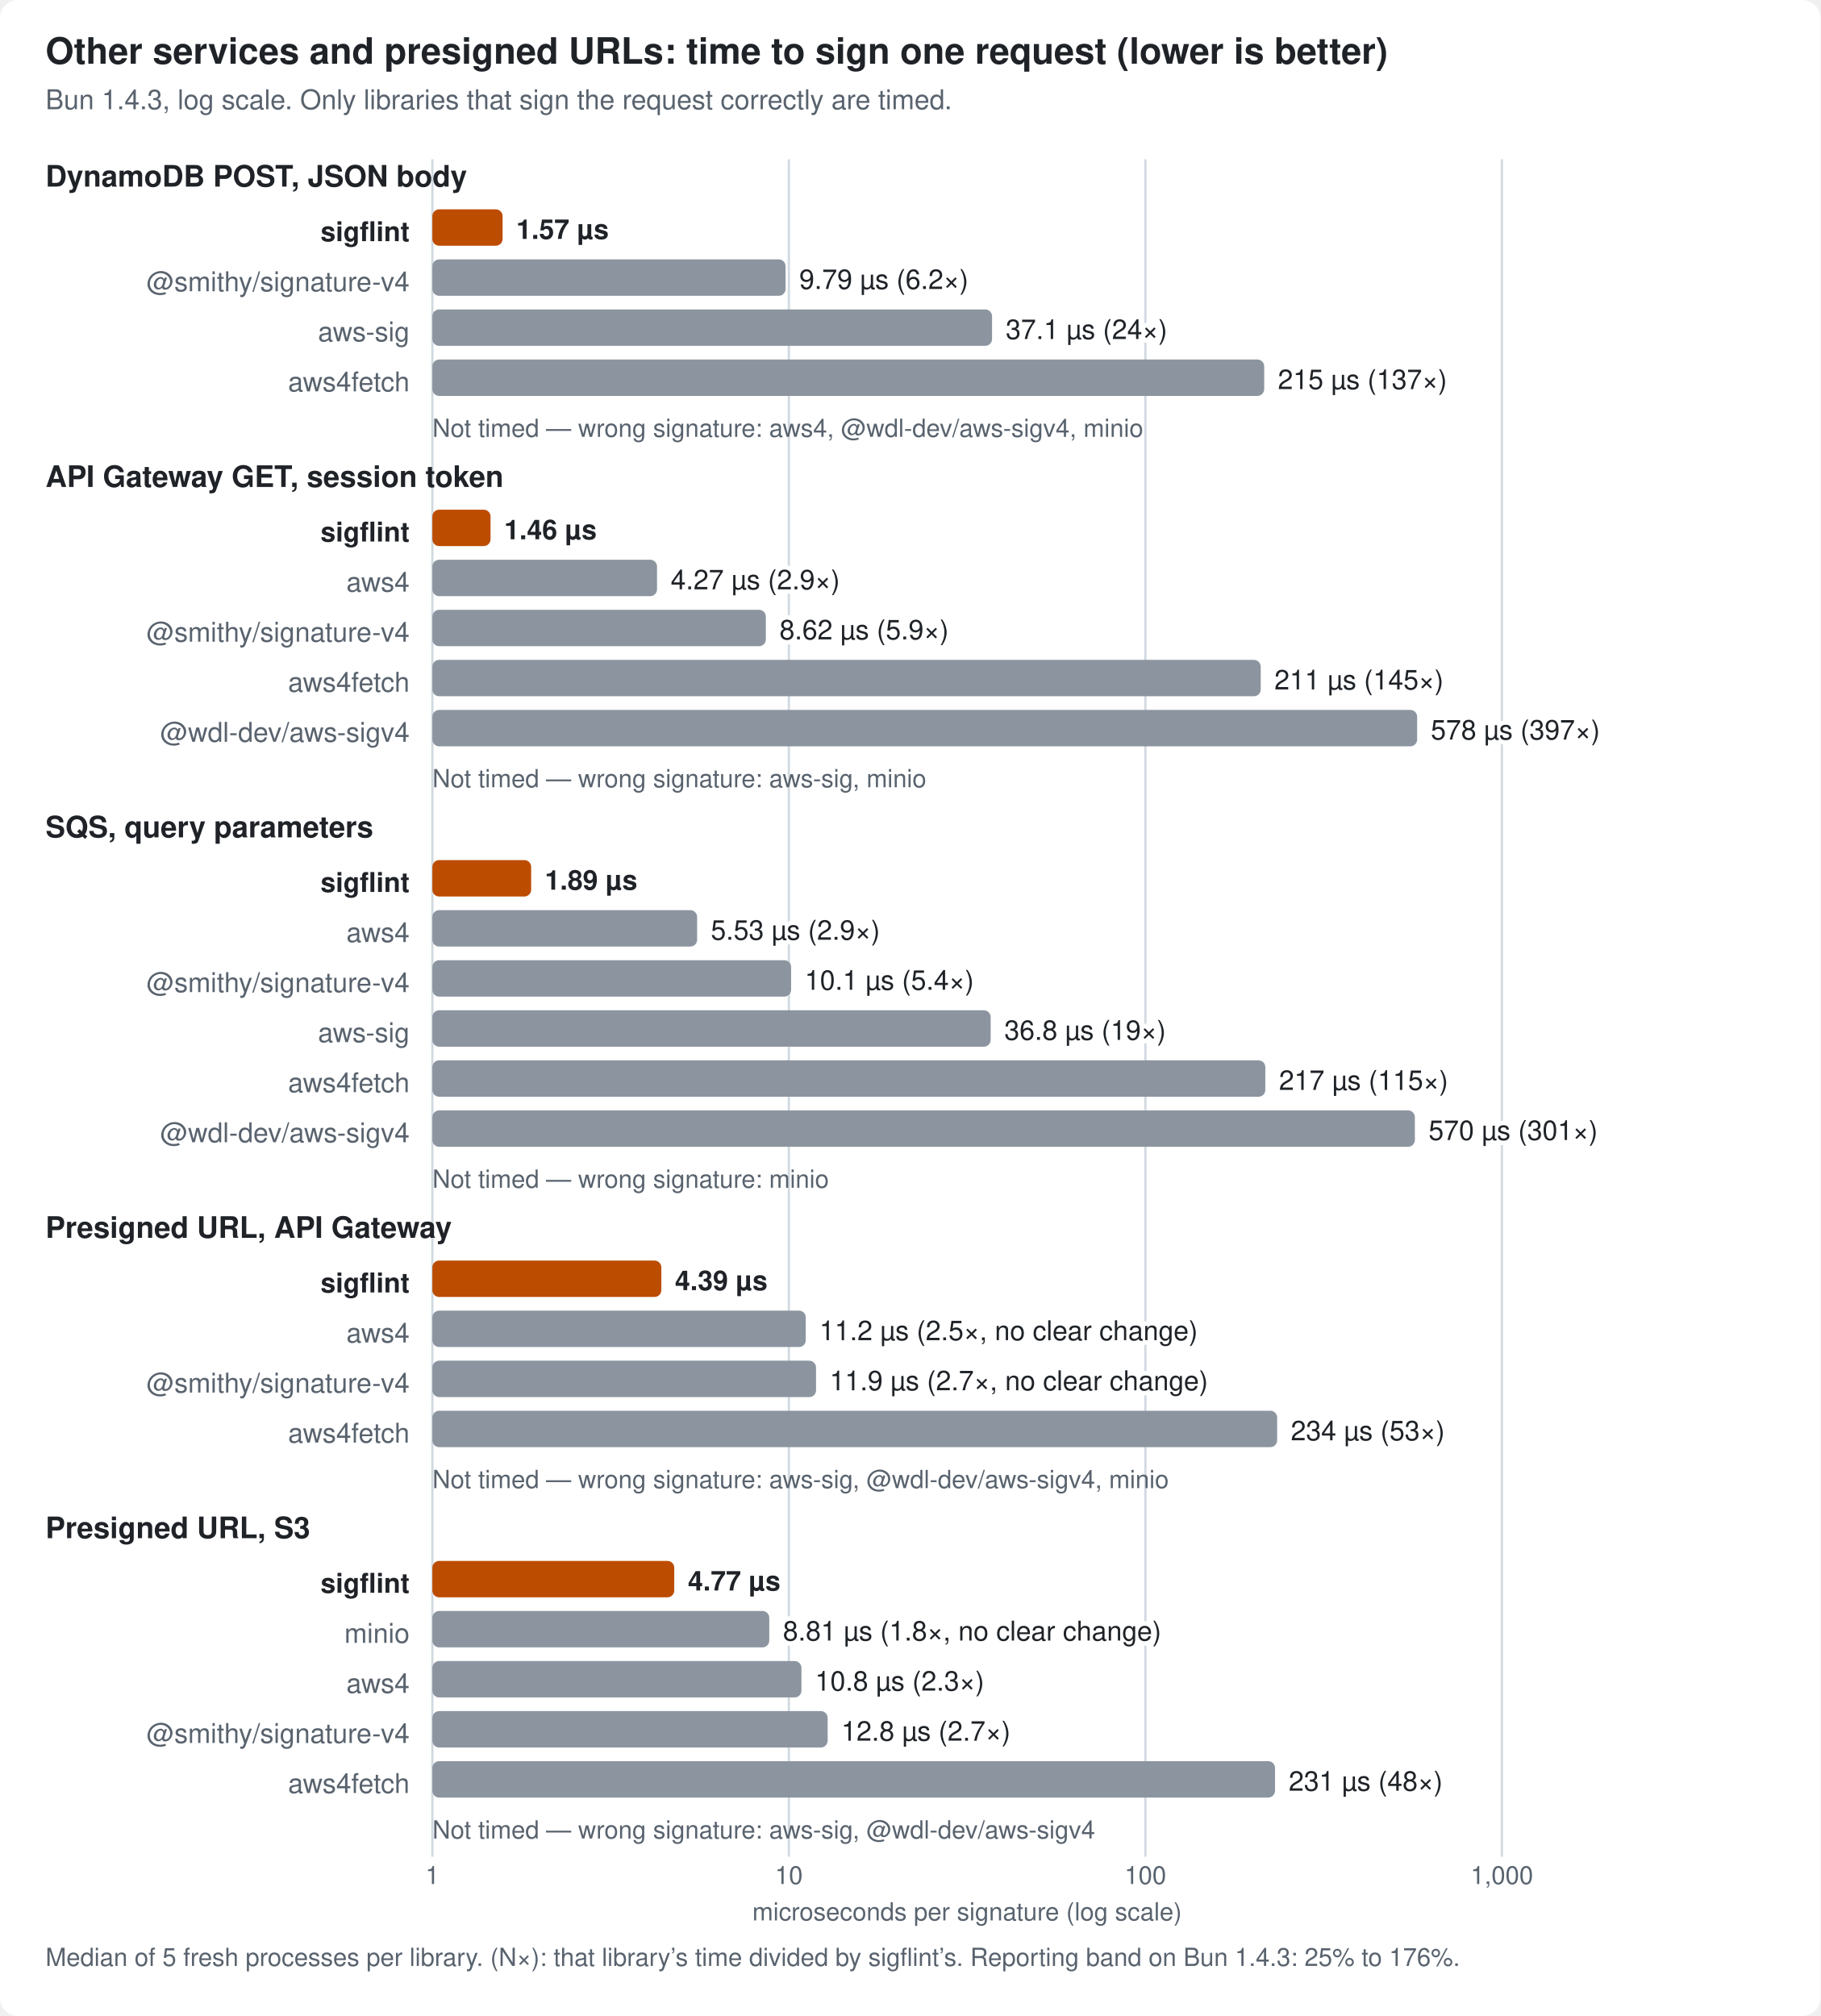
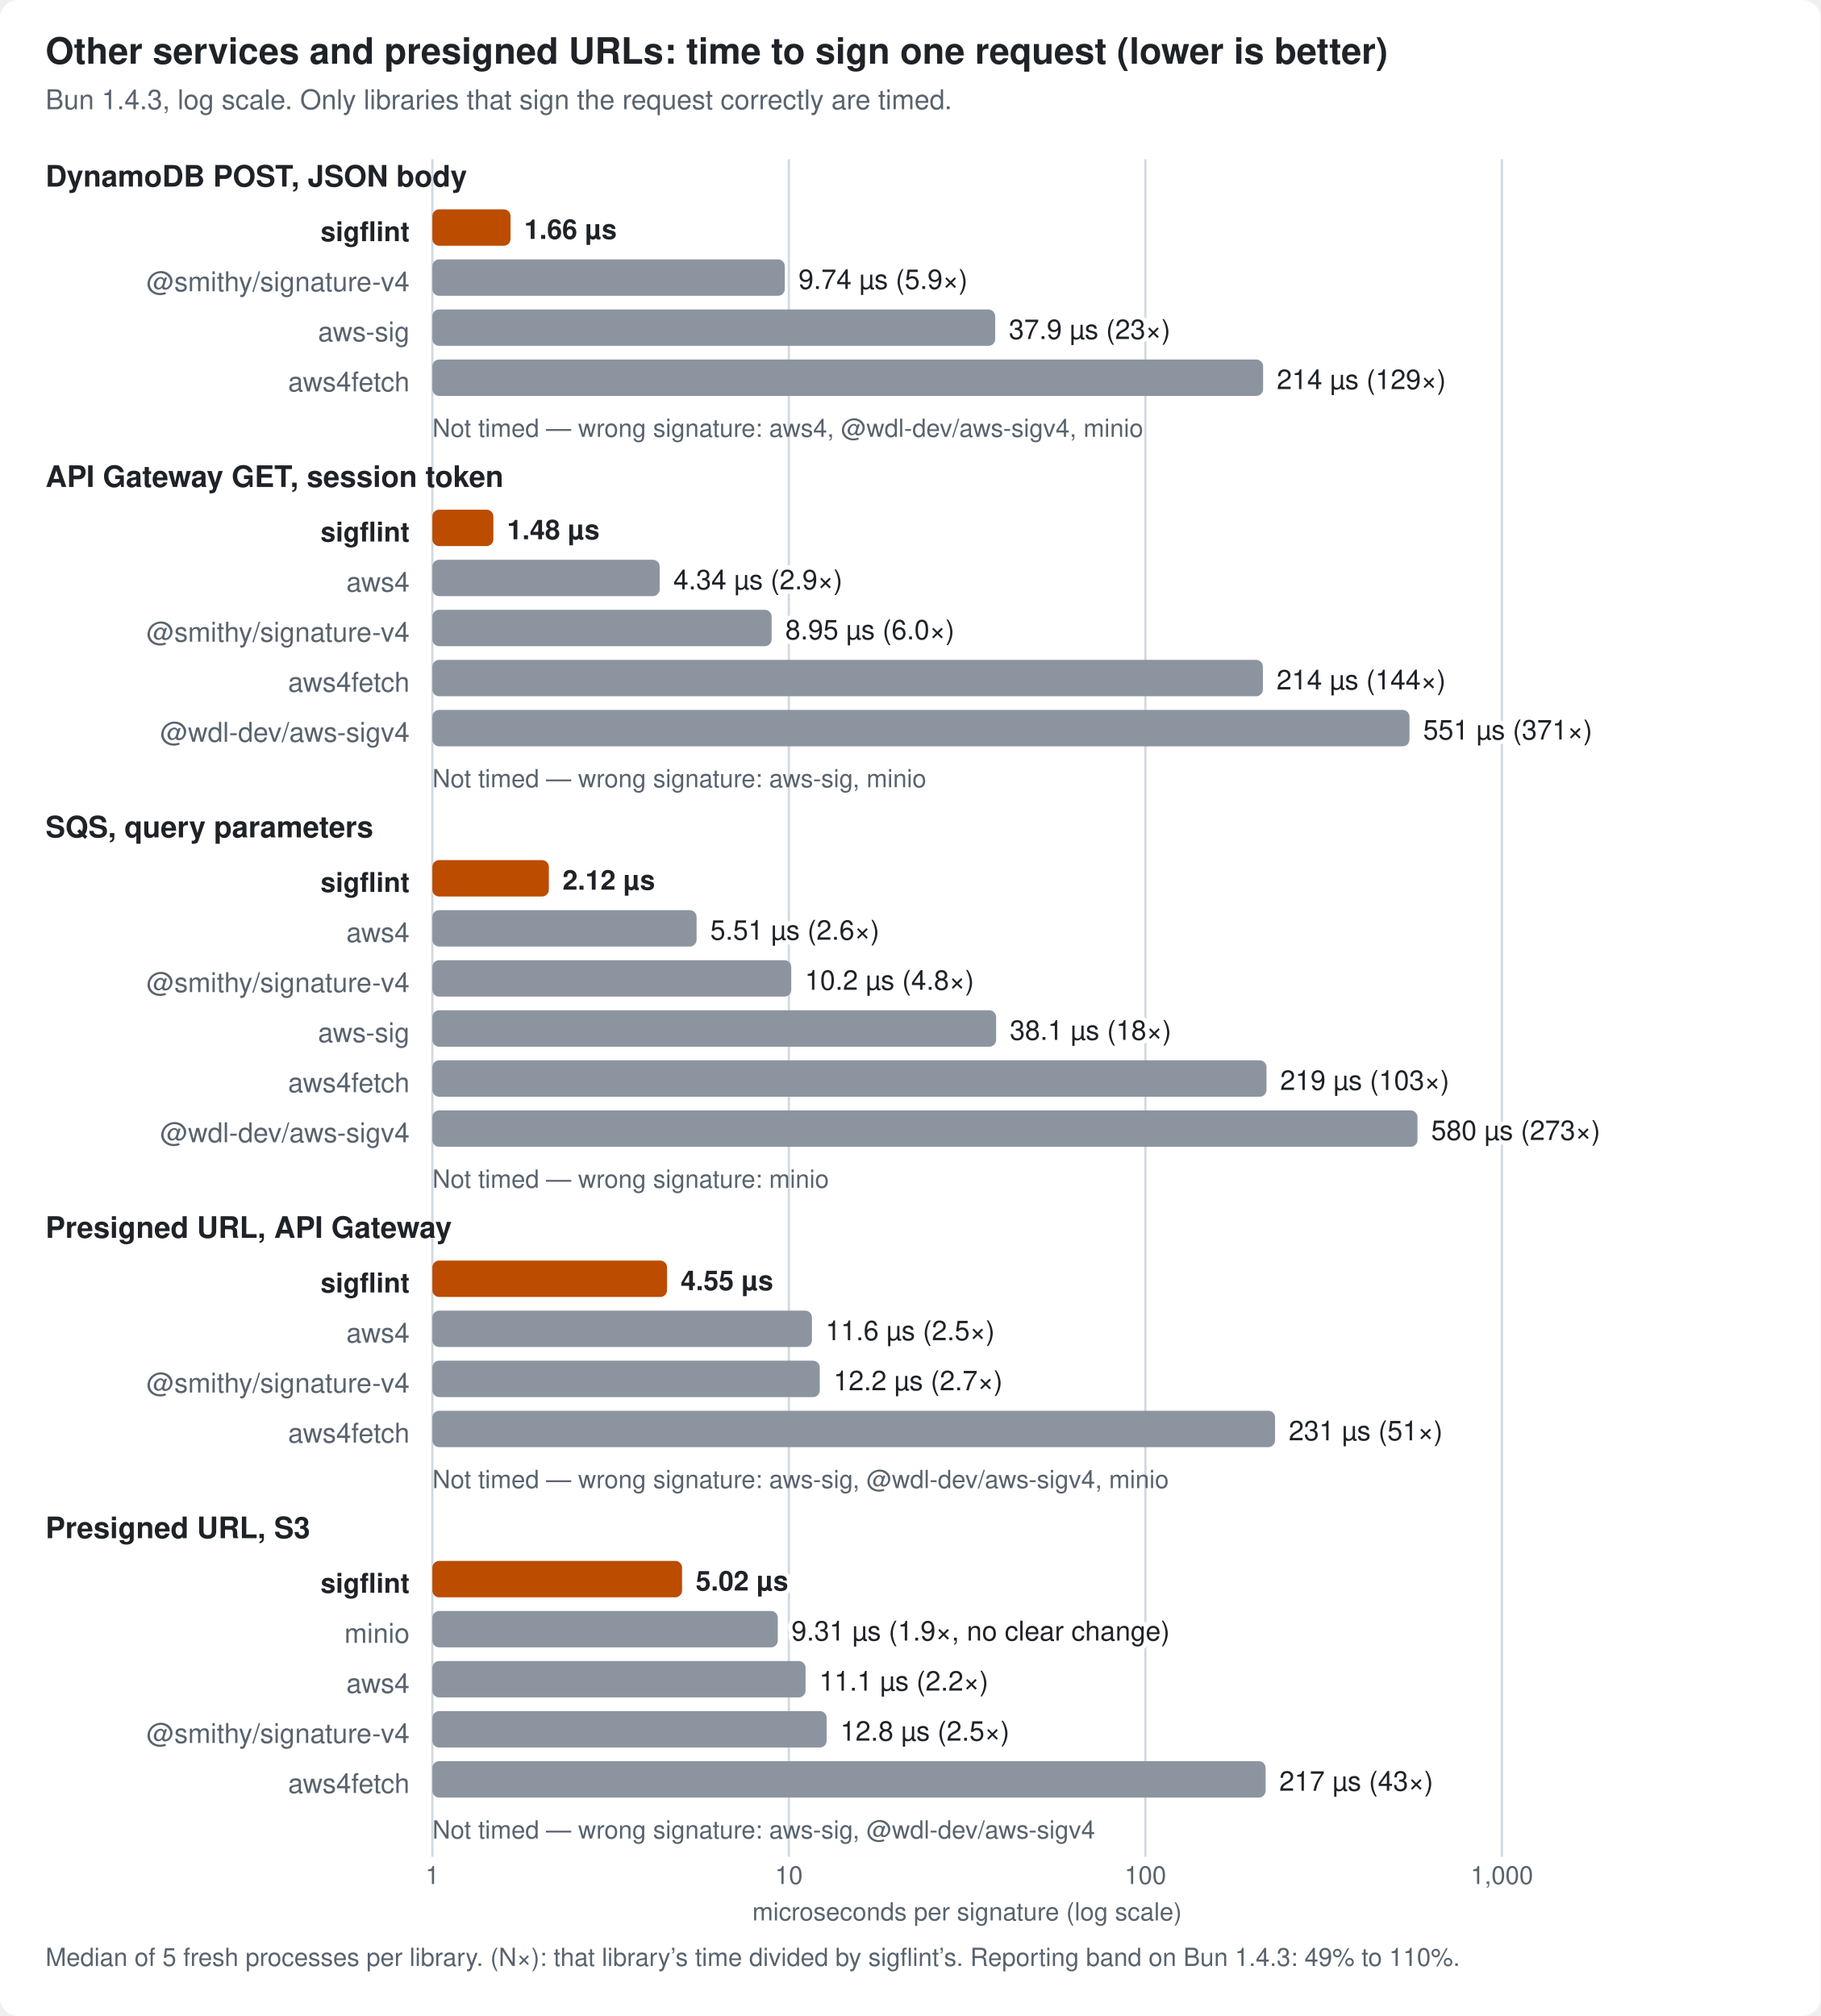
<svg xmlns="http://www.w3.org/2000/svg" width="800" height="886" viewBox="0 0 800 886" role="img" aria-labelledby="t d" font-family="-apple-system,BlinkMacSystemFont,'Segoe UI',Helvetica,Arial,sans-serif">
  <rect width="800" height="886" rx="8" fill="#ffffff" />
  <text x="20" y="28" font-size="16" fill="#1f2328" text-anchor="start" font-weight="600">Other services and presigned URLs: time to sign one request (lower is better)</text>
  <text x="20" y="48" font-size="12" fill="#59636e" text-anchor="start" font-weight="400">Bun 1.4.3, log scale. Only libraries that sign the request correctly are timed.</text>
  <line x1="190" y1="70" x2="190" y2="816" stroke="#d1d9e0" />
  <text x="190" y="828" font-size="11" fill="#59636e" text-anchor="middle" font-weight="400">1</text>
  <line x1="346.667" y1="70" x2="346.667" y2="816" stroke="#d1d9e0" />
  <text x="346.667" y="828" font-size="11" fill="#59636e" text-anchor="middle" font-weight="400">10</text>
  <line x1="503.333" y1="70" x2="503.333" y2="816" stroke="#d1d9e0" />
  <text x="503.333" y="828" font-size="11" fill="#59636e" text-anchor="middle" font-weight="400">100</text>
  <line x1="660" y1="70" x2="660" y2="816" stroke="#d1d9e0" />
  <text x="660" y="828" font-size="11" fill="#59636e" text-anchor="middle" font-weight="400">1,000</text>
  <text x="20" y="82" font-size="13" fill="#1f2328" text-anchor="start" font-weight="600">DynamoDB POST, JSON body</text>
  <text x="180" y="106" font-size="12" fill="#1f2328" text-anchor="end" font-weight="700">sigflint</text>
-   <rect x="190" y="92" width="30.864" height="16" rx="3" fill="#bc4c00" />
-   <text x="226.864" y="105" font-size="12" fill="#1f2328" text-anchor="start" font-weight="700" stroke="#ffffff" stroke-width="4" stroke-linejoin="round" paint-order="stroke">1.57 µs</text>
+   <rect x="190" y="92" width="34.361" height="16" rx="3" fill="#bc4c00" />
+   <text x="230.361" y="105" font-size="12" fill="#1f2328" text-anchor="start" font-weight="700" stroke="#ffffff" stroke-width="4" stroke-linejoin="round" paint-order="stroke">1.66 µs</text>
  <text x="180" y="128" font-size="12" fill="#59636e" text-anchor="end" font-weight="400">@smithy/signature-v4</text>
-   <rect x="190" y="114" width="155.223" height="16" rx="3" fill="#8c959f" />
-   <text x="351.223" y="127" font-size="12" fill="#1f2328" text-anchor="start" font-weight="400" stroke="#ffffff" stroke-width="4" stroke-linejoin="round" paint-order="stroke">9.79 µs  (6.2×)</text>
+   <rect x="190" y="114" width="154.881" height="16" rx="3" fill="#8c959f" />
+   <text x="350.881" y="127" font-size="12" fill="#1f2328" text-anchor="start" font-weight="400" stroke="#ffffff" stroke-width="4" stroke-linejoin="round" paint-order="stroke">9.74 µs  (5.9×)</text>
  <text x="180" y="150" font-size="12" fill="#59636e" text-anchor="end" font-weight="400">aws-sig</text>
-   <rect x="190" y="136" width="245.957" height="16" rx="3" fill="#8c959f" />
-   <text x="441.957" y="149" font-size="12" fill="#1f2328" text-anchor="start" font-weight="400" stroke="#ffffff" stroke-width="4" stroke-linejoin="round" paint-order="stroke">37.1 µs  (24×)</text>
+   <rect x="190" y="136" width="247.333" height="16" rx="3" fill="#8c959f" />
+   <text x="443.333" y="149" font-size="12" fill="#1f2328" text-anchor="start" font-weight="400" stroke="#ffffff" stroke-width="4" stroke-linejoin="round" paint-order="stroke">37.9 µs  (23×)</text>
  <text x="180" y="172" font-size="12" fill="#59636e" text-anchor="end" font-weight="400">aws4fetch</text>
-   <rect x="190" y="158" width="365.554" height="16" rx="3" fill="#8c959f" />
-   <text x="561.554" y="171" font-size="12" fill="#1f2328" text-anchor="start" font-weight="400" stroke="#ffffff" stroke-width="4" stroke-linejoin="round" paint-order="stroke">215 µs  (137×)</text>
+   <rect x="190" y="158" width="365.07" height="16" rx="3" fill="#8c959f" />
+   <text x="561.07" y="171" font-size="12" fill="#1f2328" text-anchor="start" font-weight="400" stroke="#ffffff" stroke-width="4" stroke-linejoin="round" paint-order="stroke">214 µs  (129×)</text>
  <text x="190" y="192" font-size="11" fill="#59636e" text-anchor="start" font-weight="400">Not timed — wrong signature: aws4, @wdl-dev/aws-sigv4, minio</text>
  <text x="20" y="214" font-size="13" fill="#1f2328" text-anchor="start" font-weight="600">API Gateway GET, session token</text>
  <text x="180" y="238" font-size="12" fill="#1f2328" text-anchor="end" font-weight="700">sigflint</text>
-   <rect x="190" y="224" width="25.562" height="16" rx="3" fill="#bc4c00" />
-   <text x="221.562" y="237" font-size="12" fill="#1f2328" text-anchor="start" font-weight="700" stroke="#ffffff" stroke-width="4" stroke-linejoin="round" paint-order="stroke">1.46 µs</text>
+   <rect x="190" y="224" width="26.812" height="16" rx="3" fill="#bc4c00" />
+   <text x="222.812" y="237" font-size="12" fill="#1f2328" text-anchor="start" font-weight="700" stroke="#ffffff" stroke-width="4" stroke-linejoin="round" paint-order="stroke">1.48 µs</text>
  <text x="180" y="260" font-size="12" fill="#59636e" text-anchor="end" font-weight="400">aws4</text>
-   <rect x="190" y="246" width="98.735" height="16" rx="3" fill="#8c959f" />
-   <text x="294.735" y="259" font-size="12" fill="#1f2328" text-anchor="start" font-weight="400" stroke="#ffffff" stroke-width="4" stroke-linejoin="round" paint-order="stroke">4.27 µs  (2.9×)</text>
+   <rect x="190" y="246" width="99.889" height="16" rx="3" fill="#8c959f" />
+   <text x="295.889" y="259" font-size="12" fill="#1f2328" text-anchor="start" font-weight="400" stroke="#ffffff" stroke-width="4" stroke-linejoin="round" paint-order="stroke">4.34 µs  (2.9×)</text>
  <text x="180" y="282" font-size="12" fill="#59636e" text-anchor="end" font-weight="400">@smithy/signature-v4</text>
-   <rect x="190" y="268" width="146.547" height="16" rx="3" fill="#8c959f" />
-   <text x="342.547" y="281" font-size="12" fill="#1f2328" text-anchor="start" font-weight="400" stroke="#ffffff" stroke-width="4" stroke-linejoin="round" paint-order="stroke">8.62 µs  (5.9×)</text>
+   <rect x="190" y="268" width="149.096" height="16" rx="3" fill="#8c959f" />
+   <text x="345.096" y="281" font-size="12" fill="#1f2328" text-anchor="start" font-weight="400" stroke="#ffffff" stroke-width="4" stroke-linejoin="round" paint-order="stroke">8.95 µs  (6.0×)</text>
  <text x="180" y="304" font-size="12" fill="#59636e" text-anchor="end" font-weight="400">aws4fetch</text>
-   <rect x="190" y="290" width="364.023" height="16" rx="3" fill="#8c959f" />
-   <text x="560.023" y="303" font-size="12" fill="#1f2328" text-anchor="start" font-weight="400" stroke="#ffffff" stroke-width="4" stroke-linejoin="round" paint-order="stroke">211 µs  (145×)</text>
+   <rect x="190" y="290" width="364.978" height="16" rx="3" fill="#8c959f" />
+   <text x="560.978" y="303" font-size="12" fill="#1f2328" text-anchor="start" font-weight="400" stroke="#ffffff" stroke-width="4" stroke-linejoin="round" paint-order="stroke">214 µs  (144×)</text>
  <text x="180" y="326" font-size="12" fill="#59636e" text-anchor="end" font-weight="400">@wdl-dev/aws-sigv4</text>
-   <rect x="190" y="312" width="432.759" height="16" rx="3" fill="#8c959f" />
-   <text x="628.759" y="325" font-size="12" fill="#1f2328" text-anchor="start" font-weight="400" stroke="#ffffff" stroke-width="4" stroke-linejoin="round" paint-order="stroke">578 µs  (397×)</text>
+   <rect x="190" y="312" width="429.39" height="16" rx="3" fill="#8c959f" />
+   <text x="625.39" y="325" font-size="12" fill="#1f2328" text-anchor="start" font-weight="400" stroke="#ffffff" stroke-width="4" stroke-linejoin="round" paint-order="stroke">551 µs  (371×)</text>
  <text x="190" y="346" font-size="11" fill="#59636e" text-anchor="start" font-weight="400">Not timed — wrong signature: aws-sig, minio</text>
  <text x="20" y="368" font-size="13" fill="#1f2328" text-anchor="start" font-weight="600">SQS, query parameters</text>
  <text x="180" y="392" font-size="12" fill="#1f2328" text-anchor="end" font-weight="700">sigflint</text>
-   <rect x="190" y="378" width="43.42" height="16" rx="3" fill="#bc4c00" />
-   <text x="239.42" y="391" font-size="12" fill="#1f2328" text-anchor="start" font-weight="700" stroke="#ffffff" stroke-width="4" stroke-linejoin="round" paint-order="stroke">1.89 µs</text>
+   <rect x="190" y="378" width="51.19" height="16" rx="3" fill="#bc4c00" />
+   <text x="247.19" y="391" font-size="12" fill="#1f2328" text-anchor="start" font-weight="700" stroke="#ffffff" stroke-width="4" stroke-linejoin="round" paint-order="stroke">2.12 µs</text>
  <text x="180" y="414" font-size="12" fill="#59636e" text-anchor="end" font-weight="400">aws4</text>
-   <rect x="190" y="400" width="116.36" height="16" rx="3" fill="#8c959f" />
-   <text x="312.36" y="413" font-size="12" fill="#1f2328" text-anchor="start" font-weight="400" stroke="#ffffff" stroke-width="4" stroke-linejoin="round" paint-order="stroke">5.53 µs  (2.9×)</text>
+   <rect x="190" y="400" width="116.114" height="16" rx="3" fill="#8c959f" />
+   <text x="312.114" y="413" font-size="12" fill="#1f2328" text-anchor="start" font-weight="400" stroke="#ffffff" stroke-width="4" stroke-linejoin="round" paint-order="stroke">5.51 µs  (2.6×)</text>
  <text x="180" y="436" font-size="12" fill="#59636e" text-anchor="end" font-weight="400">@smithy/signature-v4</text>
-   <rect x="190" y="422" width="157.646" height="16" rx="3" fill="#8c959f" />
-   <text x="353.646" y="435" font-size="12" fill="#1f2328" text-anchor="start" font-weight="400" stroke="#ffffff" stroke-width="4" stroke-linejoin="round" paint-order="stroke">10.1 µs  (5.4×)</text>
+   <rect x="190" y="422" width="157.713" height="16" rx="3" fill="#8c959f" />
+   <text x="353.713" y="435" font-size="12" fill="#1f2328" text-anchor="start" font-weight="400" stroke="#ffffff" stroke-width="4" stroke-linejoin="round" paint-order="stroke">10.2 µs  (4.8×)</text>
  <text x="180" y="458" font-size="12" fill="#59636e" text-anchor="end" font-weight="400">aws-sig</text>
-   <rect x="190" y="444" width="245.349" height="16" rx="3" fill="#8c959f" />
-   <text x="441.349" y="457" font-size="12" fill="#1f2328" text-anchor="start" font-weight="400" stroke="#ffffff" stroke-width="4" stroke-linejoin="round" paint-order="stroke">36.8 µs  (19×)</text>
+   <rect x="190" y="444" width="247.751" height="16" rx="3" fill="#8c959f" />
+   <text x="443.751" y="457" font-size="12" fill="#1f2328" text-anchor="start" font-weight="400" stroke="#ffffff" stroke-width="4" stroke-linejoin="round" paint-order="stroke">38.1 µs  (18×)</text>
  <text x="180" y="480" font-size="12" fill="#59636e" text-anchor="end" font-weight="400">aws4fetch</text>
-   <rect x="190" y="466" width="366.045" height="16" rx="3" fill="#8c959f" />
-   <text x="562.045" y="479" font-size="12" fill="#1f2328" text-anchor="start" font-weight="400" stroke="#ffffff" stroke-width="4" stroke-linejoin="round" paint-order="stroke">217 µs  (115×)</text>
+   <rect x="190" y="466" width="366.561" height="16" rx="3" fill="#8c959f" />
+   <text x="562.561" y="479" font-size="12" fill="#1f2328" text-anchor="start" font-weight="400" stroke="#ffffff" stroke-width="4" stroke-linejoin="round" paint-order="stroke">219 µs  (103×)</text>
  <text x="180" y="502" font-size="12" fill="#59636e" text-anchor="end" font-weight="400">@wdl-dev/aws-sigv4</text>
-   <rect x="190" y="488" width="431.768" height="16" rx="3" fill="#8c959f" />
-   <text x="627.768" y="501" font-size="12" fill="#1f2328" text-anchor="start" font-weight="400" stroke="#ffffff" stroke-width="4" stroke-linejoin="round" paint-order="stroke">570 µs  (301×)</text>
+   <rect x="190" y="488" width="432.907" height="16" rx="3" fill="#8c959f" />
+   <text x="628.907" y="501" font-size="12" fill="#1f2328" text-anchor="start" font-weight="400" stroke="#ffffff" stroke-width="4" stroke-linejoin="round" paint-order="stroke">580 µs  (273×)</text>
  <text x="190" y="522" font-size="11" fill="#59636e" text-anchor="start" font-weight="400">Not timed — wrong signature: minio</text>
  <text x="20" y="544" font-size="13" fill="#1f2328" text-anchor="start" font-weight="600">Presigned URL, API Gateway</text>
  <text x="180" y="568" font-size="12" fill="#1f2328" text-anchor="end" font-weight="700">sigflint</text>
-   <rect x="190" y="554" width="100.622" height="16" rx="3" fill="#bc4c00" />
-   <text x="296.622" y="567" font-size="12" fill="#1f2328" text-anchor="start" font-weight="700" stroke="#ffffff" stroke-width="4" stroke-linejoin="round" paint-order="stroke">4.39 µs</text>
+   <rect x="190" y="554" width="103.133" height="16" rx="3" fill="#bc4c00" />
+   <text x="299.133" y="567" font-size="12" fill="#1f2328" text-anchor="start" font-weight="700" stroke="#ffffff" stroke-width="4" stroke-linejoin="round" paint-order="stroke">4.55 µs</text>
  <text x="180" y="590" font-size="12" fill="#59636e" text-anchor="end" font-weight="400">aws4</text>
-   <rect x="190" y="576" width="164.091" height="16" rx="3" fill="#8c959f" />
-   <text x="360.091" y="589" font-size="12" fill="#1f2328" text-anchor="start" font-weight="400" stroke="#ffffff" stroke-width="4" stroke-linejoin="round" paint-order="stroke">11.2 µs  (2.5×, no clear change)</text>
+   <rect x="190" y="576" width="166.8" height="16" rx="3" fill="#8c959f" />
+   <text x="362.8" y="589" font-size="12" fill="#1f2328" text-anchor="start" font-weight="400" stroke="#ffffff" stroke-width="4" stroke-linejoin="round" paint-order="stroke">11.6 µs  (2.5×)</text>
  <text x="180" y="612" font-size="12" fill="#59636e" text-anchor="end" font-weight="400">@smithy/signature-v4</text>
-   <rect x="190" y="598" width="168.611" height="16" rx="3" fill="#8c959f" />
-   <text x="364.611" y="611" font-size="12" fill="#1f2328" text-anchor="start" font-weight="400" stroke="#ffffff" stroke-width="4" stroke-linejoin="round" paint-order="stroke">11.9 µs  (2.7×, no clear change)</text>
+   <rect x="190" y="598" width="170.258" height="16" rx="3" fill="#8c959f" />
+   <text x="366.258" y="611" font-size="12" fill="#1f2328" text-anchor="start" font-weight="400" stroke="#ffffff" stroke-width="4" stroke-linejoin="round" paint-order="stroke">12.2 µs  (2.7×)</text>
  <text x="180" y="634" font-size="12" fill="#59636e" text-anchor="end" font-weight="400">aws4fetch</text>
-   <rect x="190" y="620" width="371.24" height="16" rx="3" fill="#8c959f" />
-   <text x="567.24" y="633" font-size="12" fill="#1f2328" text-anchor="start" font-weight="400" stroke="#ffffff" stroke-width="4" stroke-linejoin="round" paint-order="stroke">234 µs  (53×)</text>
+   <rect x="190" y="620" width="370.326" height="16" rx="3" fill="#8c959f" />
+   <text x="566.326" y="633" font-size="12" fill="#1f2328" text-anchor="start" font-weight="400" stroke="#ffffff" stroke-width="4" stroke-linejoin="round" paint-order="stroke">231 µs  (51×)</text>
  <text x="190" y="654" font-size="11" fill="#59636e" text-anchor="start" font-weight="400">Not timed — wrong signature: aws-sig, @wdl-dev/aws-sigv4, minio</text>
  <text x="20" y="676" font-size="13" fill="#1f2328" text-anchor="start" font-weight="600">Presigned URL, S3</text>
  <text x="180" y="700" font-size="12" fill="#1f2328" text-anchor="end" font-weight="700">sigflint</text>
-   <rect x="190" y="686" width="106.301" height="16" rx="3" fill="#bc4c00" />
-   <text x="302.301" y="699" font-size="12" fill="#1f2328" text-anchor="start" font-weight="700" stroke="#ffffff" stroke-width="4" stroke-linejoin="round" paint-order="stroke">4.77 µs</text>
+   <rect x="190" y="686" width="109.736" height="16" rx="3" fill="#bc4c00" />
+   <text x="305.736" y="699" font-size="12" fill="#1f2328" text-anchor="start" font-weight="700" stroke="#ffffff" stroke-width="4" stroke-linejoin="round" paint-order="stroke">5.02 µs</text>
  <text x="180" y="722" font-size="12" fill="#59636e" text-anchor="end" font-weight="400">minio</text>
-   <rect x="190" y="708" width="148.062" height="16" rx="3" fill="#8c959f" />
-   <text x="344.062" y="721" font-size="12" fill="#1f2328" text-anchor="start" font-weight="400" stroke="#ffffff" stroke-width="4" stroke-linejoin="round" paint-order="stroke">8.81 µs  (1.8×, no clear change)</text>
+   <rect x="190" y="708" width="151.795" height="16" rx="3" fill="#8c959f" />
+   <text x="347.795" y="721" font-size="12" fill="#1f2328" text-anchor="start" font-weight="400" stroke="#ffffff" stroke-width="4" stroke-linejoin="round" paint-order="stroke">9.31 µs  (1.9×, no clear change)</text>
  <text x="180" y="744" font-size="12" fill="#59636e" text-anchor="end" font-weight="400">aws4</text>
-   <rect x="190" y="730" width="162.192" height="16" rx="3" fill="#8c959f" />
-   <text x="358.192" y="743" font-size="12" fill="#1f2328" text-anchor="start" font-weight="400" stroke="#ffffff" stroke-width="4" stroke-linejoin="round" paint-order="stroke">10.8 µs  (2.3×)</text>
+   <rect x="190" y="730" width="164.006" height="16" rx="3" fill="#8c959f" />
+   <text x="360.006" y="743" font-size="12" fill="#1f2328" text-anchor="start" font-weight="400" stroke="#ffffff" stroke-width="4" stroke-linejoin="round" paint-order="stroke">11.1 µs  (2.2×)</text>
  <text x="180" y="766" font-size="12" fill="#59636e" text-anchor="end" font-weight="400">@smithy/signature-v4</text>
-   <rect x="190" y="752" width="173.712" height="16" rx="3" fill="#8c959f" />
-   <text x="369.712" y="765" font-size="12" fill="#1f2328" text-anchor="start" font-weight="400" stroke="#ffffff" stroke-width="4" stroke-linejoin="round" paint-order="stroke">12.8 µs  (2.7×)</text>
+   <rect x="190" y="752" width="173.277" height="16" rx="3" fill="#8c959f" />
+   <text x="369.277" y="765" font-size="12" fill="#1f2328" text-anchor="start" font-weight="400" stroke="#ffffff" stroke-width="4" stroke-linejoin="round" paint-order="stroke">12.8 µs  (2.5×)</text>
  <text x="180" y="788" font-size="12" fill="#59636e" text-anchor="end" font-weight="400">aws4fetch</text>
-   <rect x="190" y="774" width="370.313" height="16" rx="3" fill="#8c959f" />
-   <text x="566.313" y="787" font-size="12" fill="#1f2328" text-anchor="start" font-weight="400" stroke="#ffffff" stroke-width="4" stroke-linejoin="round" paint-order="stroke">231 µs  (48×)</text>
+   <rect x="190" y="774" width="366.164" height="16" rx="3" fill="#8c959f" />
+   <text x="562.164" y="787" font-size="12" fill="#1f2328" text-anchor="start" font-weight="400" stroke="#ffffff" stroke-width="4" stroke-linejoin="round" paint-order="stroke">217 µs  (43×)</text>
  <text x="190" y="808" font-size="11" fill="#59636e" text-anchor="start" font-weight="400">Not timed — wrong signature: aws-sig, @wdl-dev/aws-sigv4</text>
  <text x="425" y="844" font-size="11" fill="#59636e" text-anchor="middle" font-weight="400">microseconds per signature (log scale)</text>
-   <text x="20" y="864" font-size="11" fill="#59636e" text-anchor="start" font-weight="400">Median of 5 fresh processes per library. (N×): that library’s time divided by sigflint’s. Reporting band on Bun 1.4.3: 25% to 176%.</text>
+   <text x="20" y="864" font-size="11" fill="#59636e" text-anchor="start" font-weight="400">Median of 5 fresh processes per library. (N×): that library’s time divided by sigflint’s. Reporting band on Bun 1.4.3: 49% to 110%.</text>
</svg>
